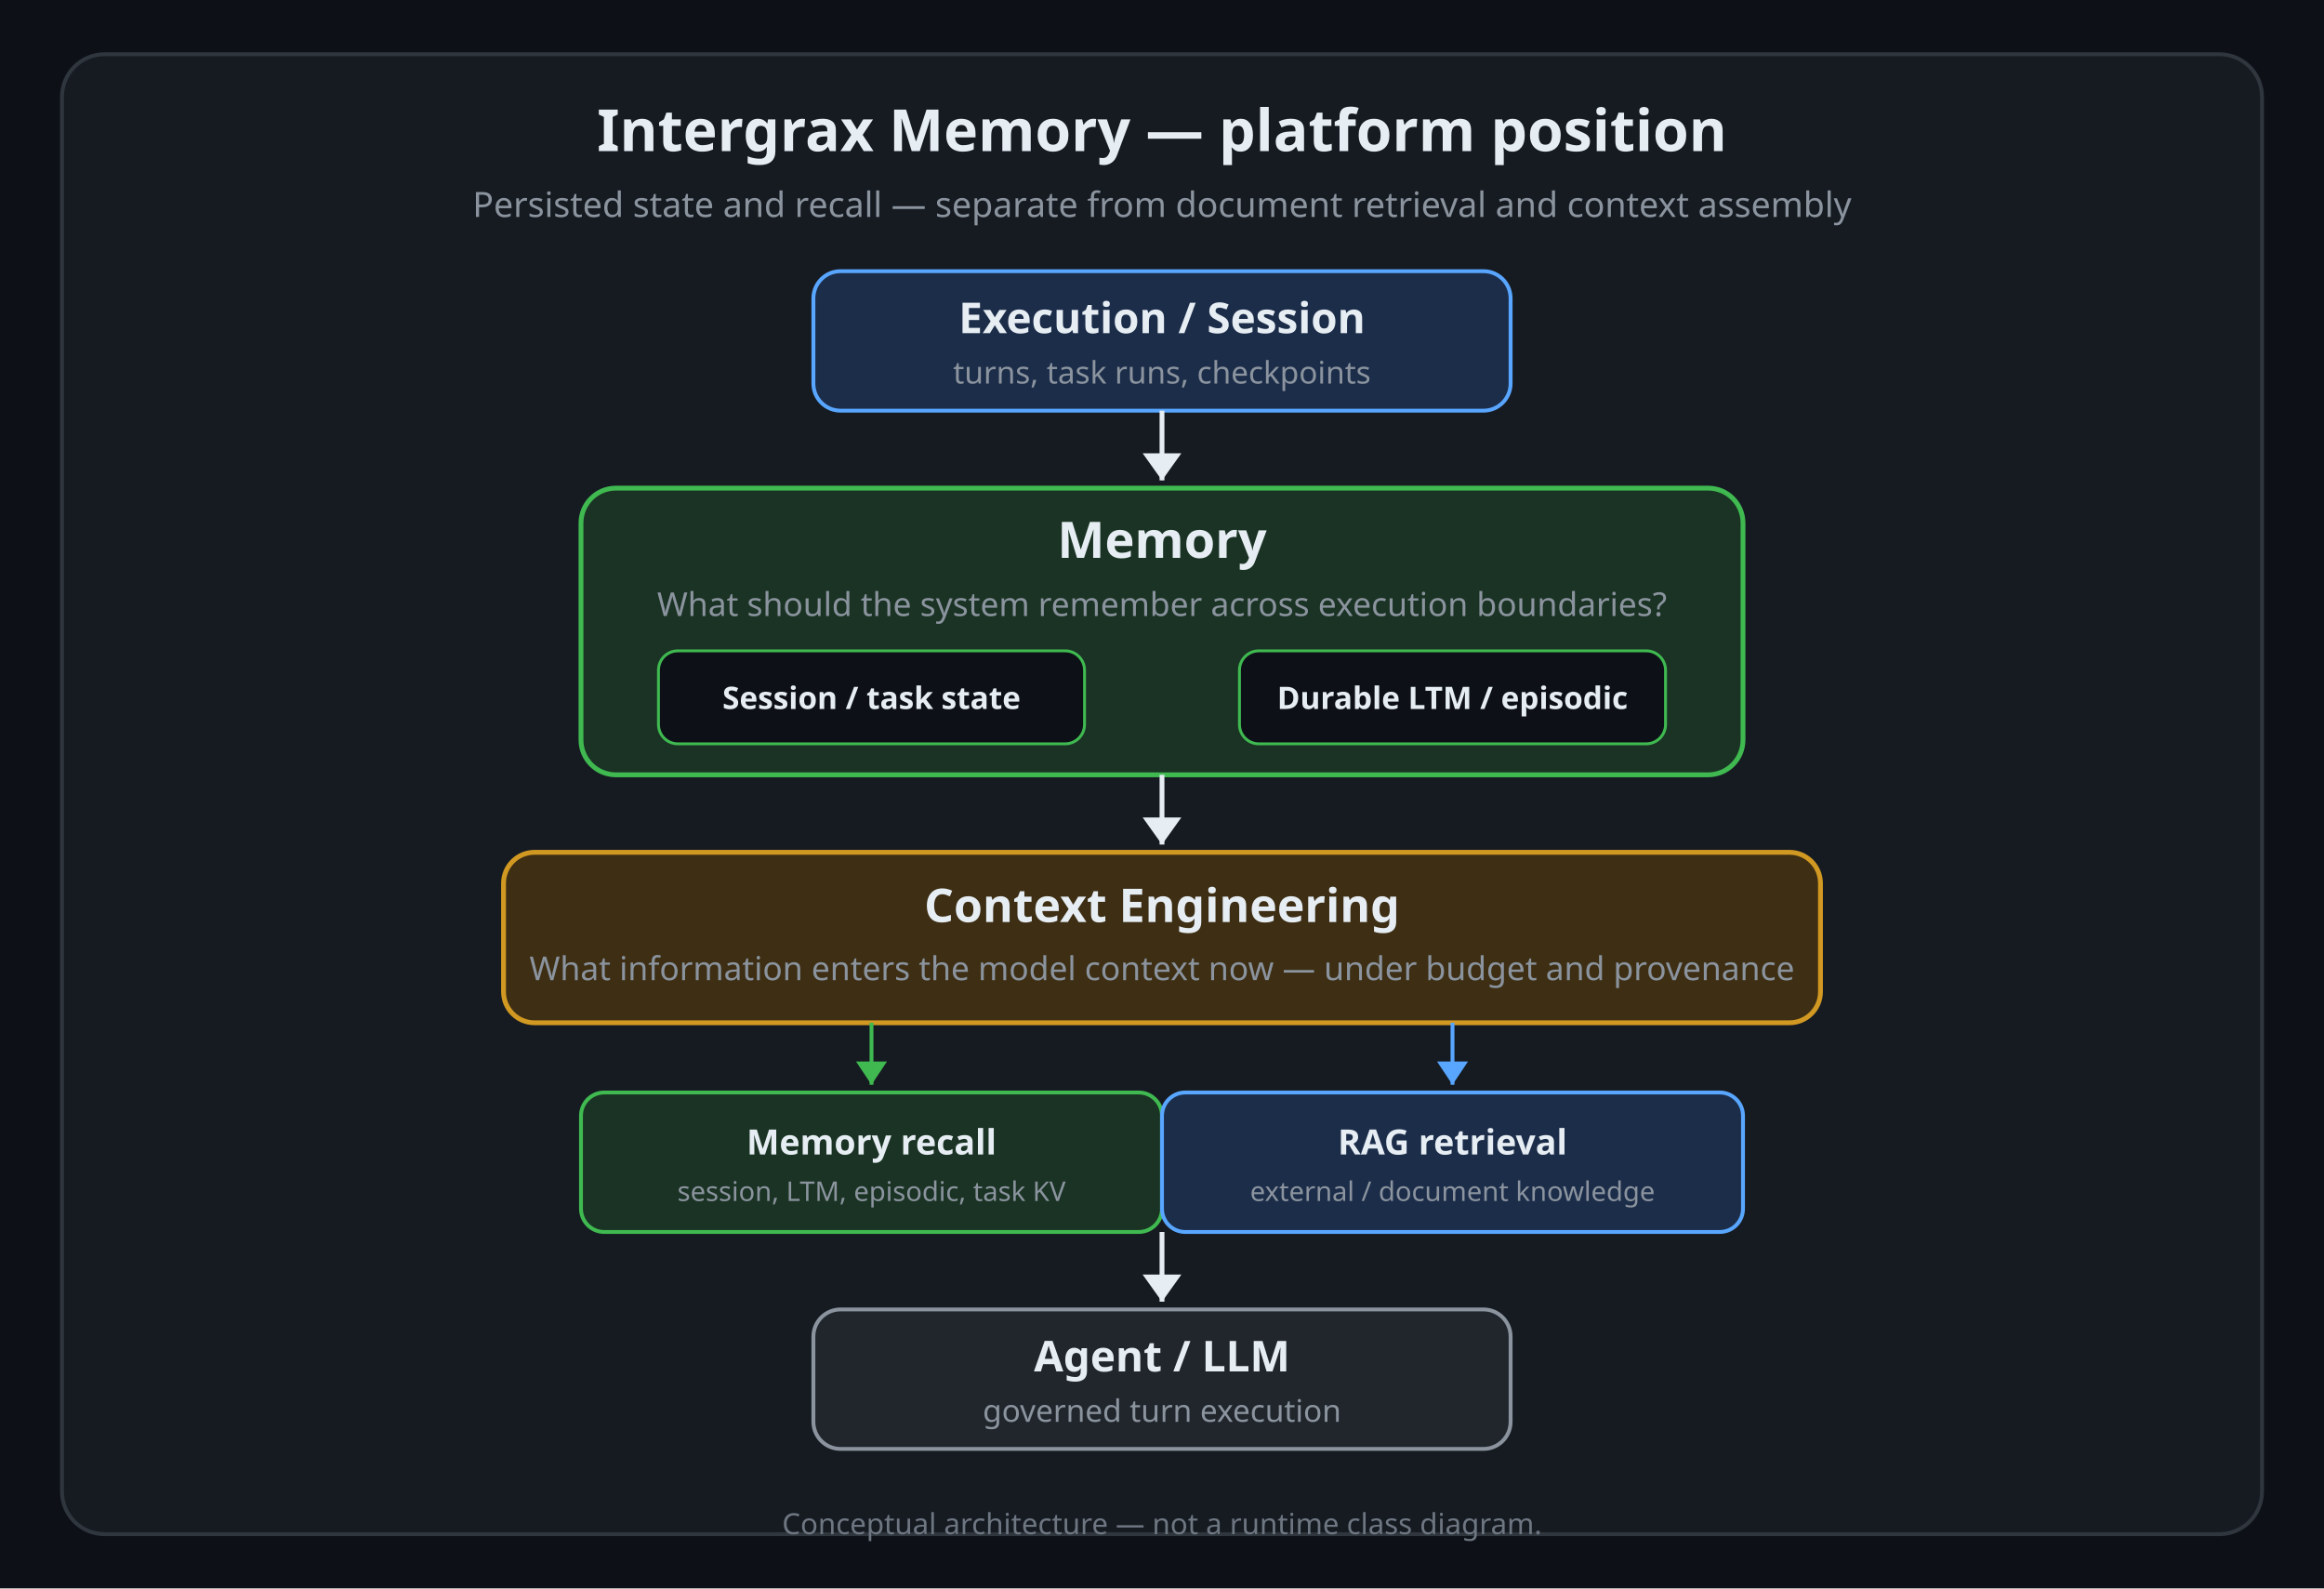
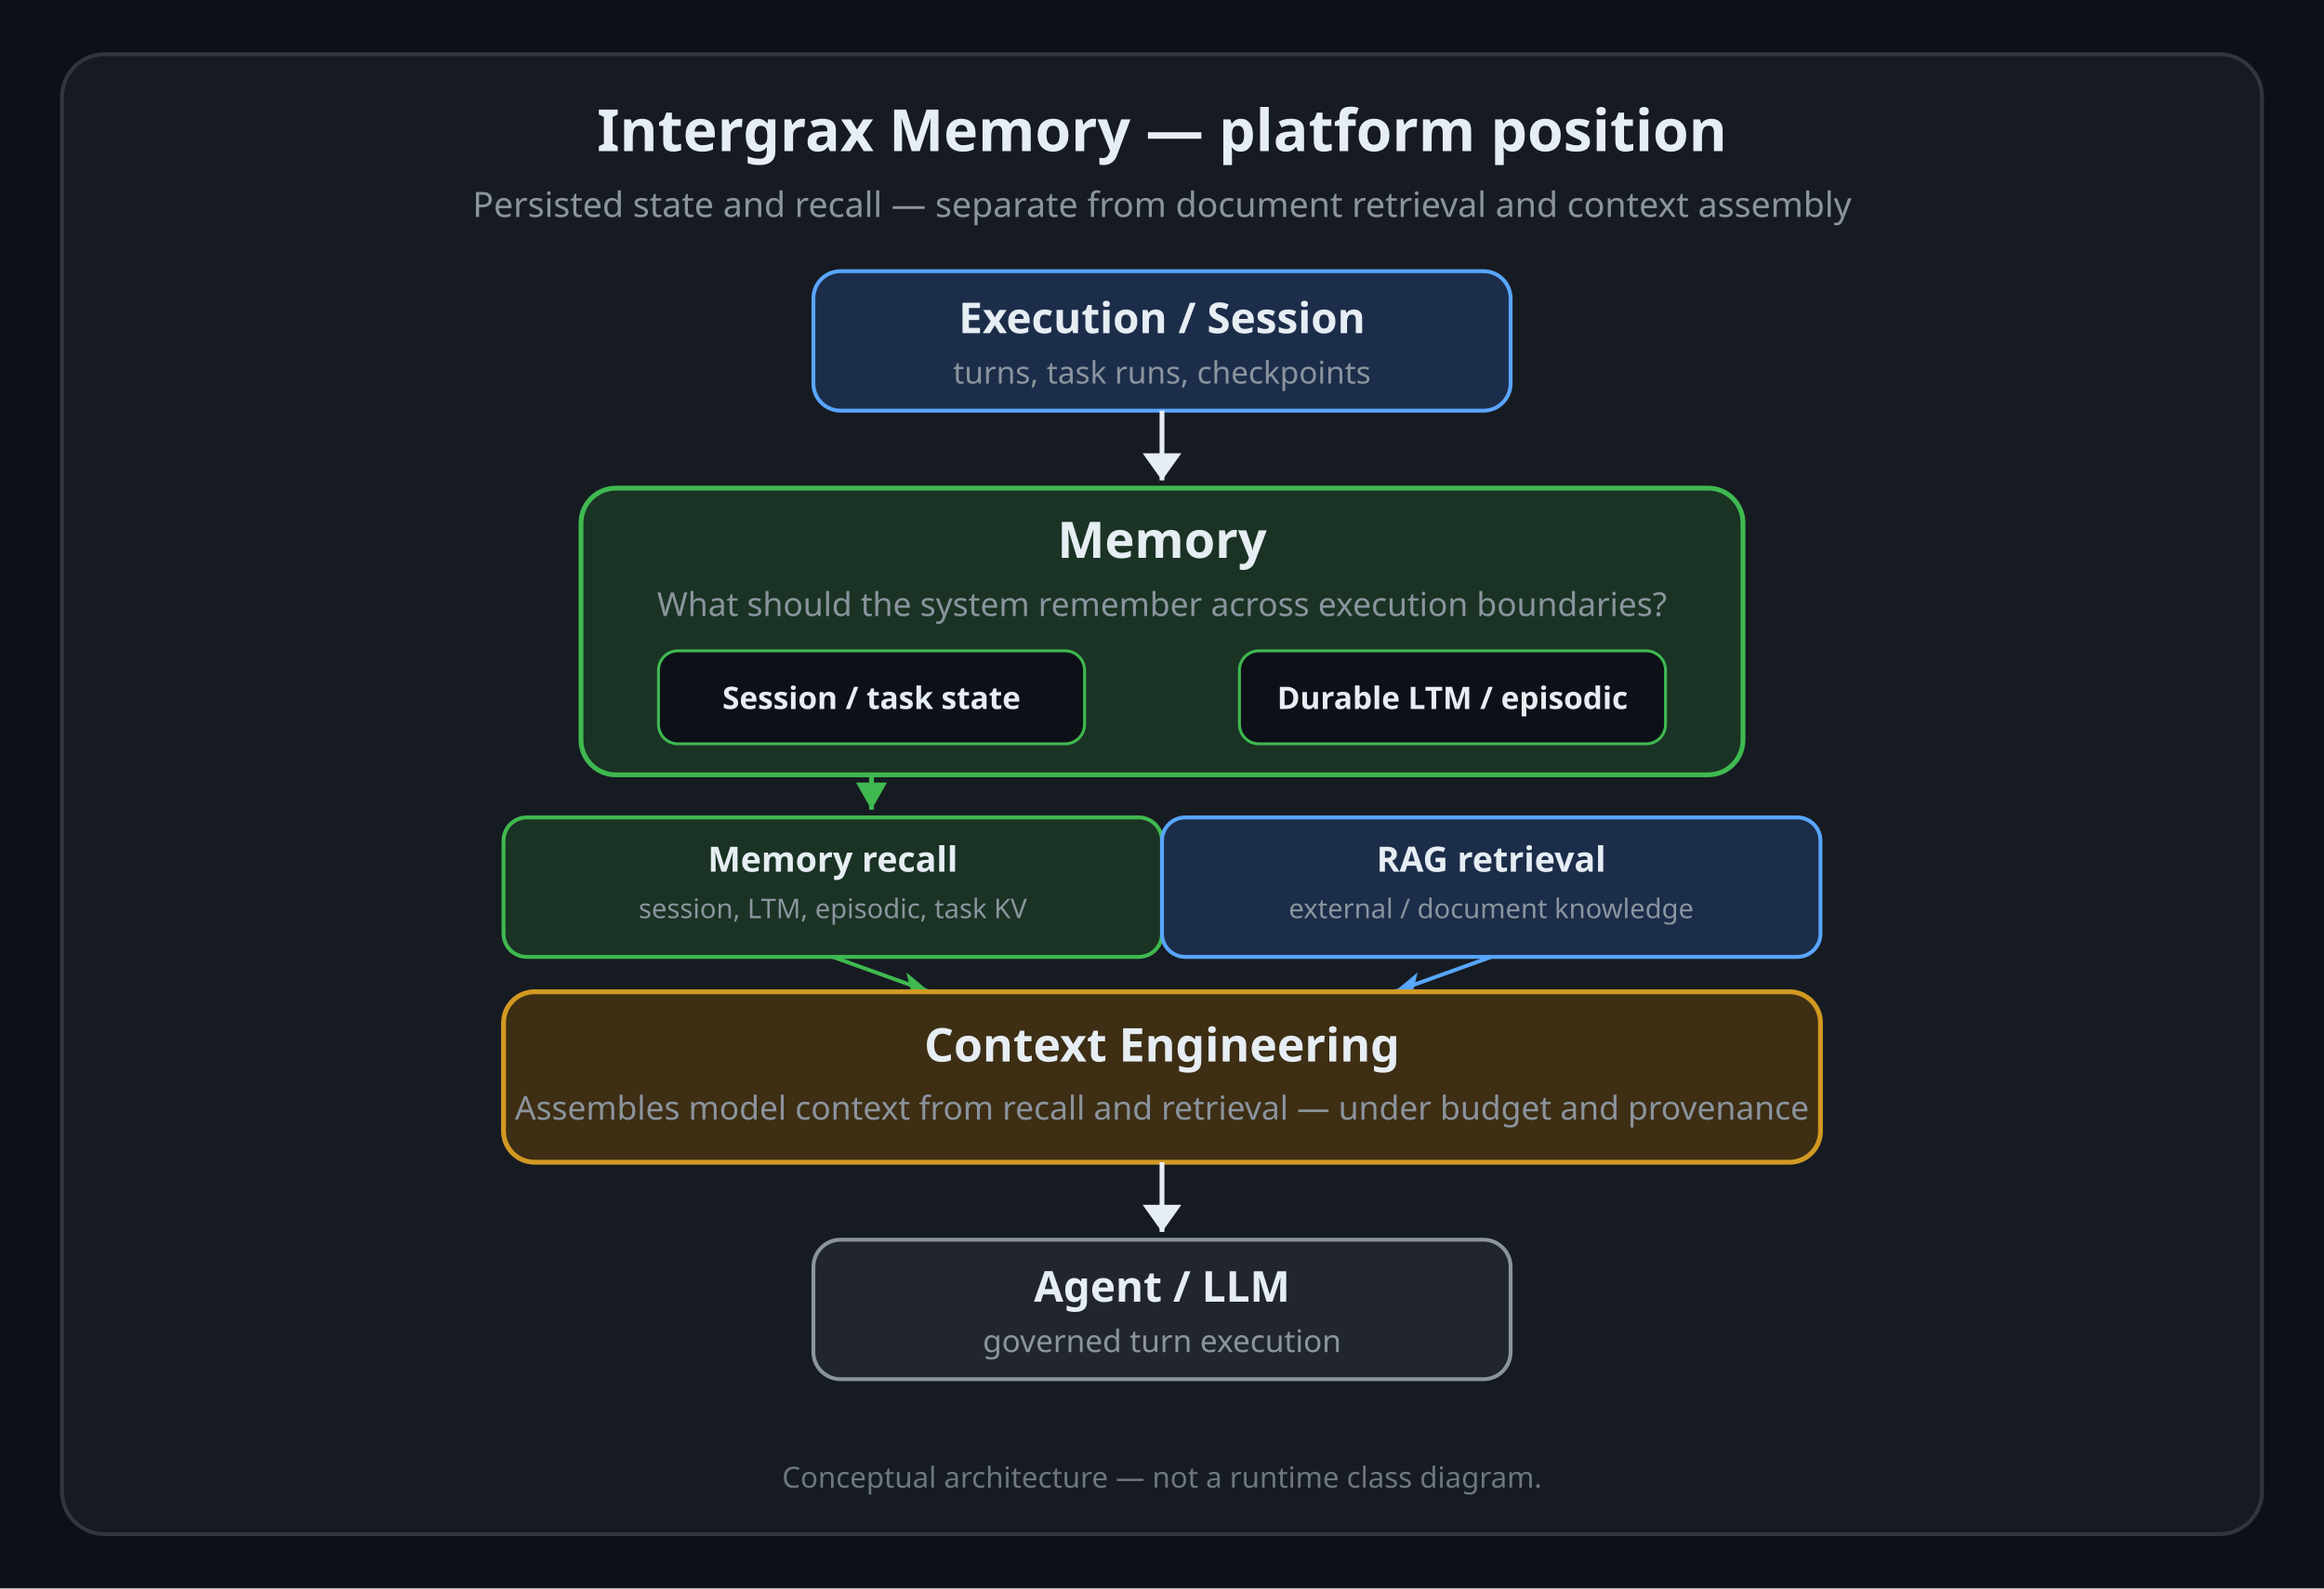
<svg xmlns="http://www.w3.org/2000/svg" viewBox="0 0 1200 820" role="img">
  <rect width="1200" height="820" fill="#0d1117" />
  <rect x="32" y="28" width="1136" height="764" rx="22" fill="#161b22" stroke="#30363d" stroke-width="2" />
  <text x="600" y="78" text-anchor="middle" font-family="system-ui,Segoe UI,sans-serif" font-size="30" font-weight="700" fill="#e6edf3">Intergrax Memory — platform position</text>
  <text x="600" y="112" text-anchor="middle" font-family="system-ui,Segoe UI,sans-serif" font-size="18" fill="#8b949e">Persisted state and recall — separate from document retrieval and context assembly</text>
  <rect x="420" y="140" width="360" height="72" rx="14" fill="#1c2d4a" stroke="#58a6ff" stroke-width="2" />
  <text x="600" y="172" text-anchor="middle" font-family="system-ui,Segoe UI,sans-serif" font-size="22" font-weight="700" fill="#e6edf3">Execution / Session</text>
  <text x="600" y="198" text-anchor="middle" font-family="system-ui,Segoe UI,sans-serif" font-size="16" fill="#8b949e">turns, task runs, checkpoints</text>
  <line x1="600" y1="212" x2="600" y2="248" stroke="#e6edf3" stroke-width="2.5" />
  <path d="M600 248 L590 234 L610 234 Z" fill="#e6edf3" />
  <rect x="300" y="252" width="600" height="148" rx="18" fill="#1a3324" stroke="#3fb950" stroke-width="2.5" />
  <text x="600" y="288" text-anchor="middle" font-family="system-ui,Segoe UI,sans-serif" font-size="26" font-weight="700" fill="#e6edf3">Memory</text>
  <text x="600" y="318" text-anchor="middle" font-family="system-ui,Segoe UI,sans-serif" font-size="17" fill="#8b949e">What should the system remember across execution boundaries?</text>
  <rect x="340" y="336" width="220" height="48" rx="10" fill="#0d1117" stroke="#3fb950" stroke-width="1.5" />
  <text x="450" y="366" text-anchor="middle" font-family="system-ui,Segoe UI,sans-serif" font-size="16" font-weight="600" fill="#e6edf3">Session / task state</text>
  <rect x="640" y="336" width="220" height="48" rx="10" fill="#0d1117" stroke="#3fb950" stroke-width="1.5" />
  <text x="750" y="366" text-anchor="middle" font-family="system-ui,Segoe UI,sans-serif" font-size="16" font-weight="600" fill="#e6edf3">Durable LTM / episodic</text>
-   <line x1="600" y1="400" x2="600" y2="436" stroke="#e6edf3" stroke-width="2.5" />
-   <path d="M600 436 L590 422 L610 422 Z" fill="#e6edf3" />
-   <rect x="260" y="440" width="680" height="88" rx="16" fill="#3d2e14" stroke="#d29922" stroke-width="2.5" />
-   <text x="600" y="476" text-anchor="middle" font-family="system-ui,Segoe UI,sans-serif" font-size="24" font-weight="700" fill="#e6edf3">Context Engineering</text>
-   <text x="600" y="506" text-anchor="middle" font-family="system-ui,Segoe UI,sans-serif" font-size="17" fill="#8b949e">What information enters the model context now — under budget and provenance</text>
-   <line x1="450" y1="528" x2="450" y2="560" stroke="#3fb950" stroke-width="2" />
-   <path d="M450 560 L442 548 L458 548 Z" fill="#3fb950" />
-   <line x1="750" y1="528" x2="750" y2="560" stroke="#58a6ff" stroke-width="2" />
-   <path d="M750 560 L742 548 L758 548 Z" fill="#58a6ff" />
-   <rect x="300" y="564" width="300" height="72" rx="12" fill="#1a3324" stroke="#3fb950" stroke-width="2" />
-   <text x="450" y="596" text-anchor="middle" font-family="system-ui,Segoe UI,sans-serif" font-size="18" font-weight="700" fill="#e6edf3">Memory recall</text>
-   <text x="450" y="620" text-anchor="middle" font-family="system-ui,Segoe UI,sans-serif" font-size="14" fill="#8b949e">session, LTM, episodic, task KV</text>
-   <rect x="600" y="564" width="300" height="72" rx="12" fill="#1c2d4a" stroke="#58a6ff" stroke-width="2" />
-   <text x="750" y="596" text-anchor="middle" font-family="system-ui,Segoe UI,sans-serif" font-size="18" font-weight="700" fill="#e6edf3">RAG retrieval</text>
-   <text x="750" y="620" text-anchor="middle" font-family="system-ui,Segoe UI,sans-serif" font-size="14" fill="#8b949e">external / document knowledge</text>
-   <line x1="600" y1="636" x2="600" y2="672" stroke="#e6edf3" stroke-width="2.5" />
-   <path d="M600 672 L590 658 L610 658 Z" fill="#e6edf3" />
-   <rect x="420" y="676" width="360" height="72" rx="14" fill="#21262d" stroke="#8b949e" stroke-width="2" />
-   <text x="600" y="708" text-anchor="middle" font-family="system-ui,Segoe UI,sans-serif" font-size="22" font-weight="700" fill="#e6edf3">Agent / LLM</text>
-   <text x="600" y="734" text-anchor="middle" font-family="system-ui,Segoe UI,sans-serif" font-size="16" fill="#8b949e">governed turn execution</text>
-   <text x="600" y="792" text-anchor="middle" font-family="system-ui,Segoe UI,sans-serif" font-size="15" fill="#6e7681">Conceptual architecture — not a runtime class diagram.</text>
+   <line x1="450" y1="400" x2="450" y2="418" stroke="#3fb950" stroke-width="2.5" />
+   <path d="M450 418 L442 404 L458 404 Z" fill="#3fb950" />
+   <rect x="260" y="422" width="340" height="72" rx="12" fill="#1a3324" stroke="#3fb950" stroke-width="2" />
+   <text x="430" y="450" text-anchor="middle" font-family="system-ui,Segoe UI,sans-serif" font-size="18" font-weight="700" fill="#e6edf3">Memory recall</text>
+   <text x="430" y="474" text-anchor="middle" font-family="system-ui,Segoe UI,sans-serif" font-size="14" fill="#8b949e">session, LTM, episodic, task KV</text>
+   <rect x="600" y="422" width="340" height="72" rx="12" fill="#1c2d4a" stroke="#58a6ff" stroke-width="2" />
+   <text x="770" y="450" text-anchor="middle" font-family="system-ui,Segoe UI,sans-serif" font-size="18" font-weight="700" fill="#e6edf3">RAG retrieval</text>
+   <text x="770" y="474" text-anchor="middle" font-family="system-ui,Segoe UI,sans-serif" font-size="14" fill="#8b949e">external / document knowledge</text>
+   <line x1="430" y1="494" x2="480" y2="512" stroke="#3fb950" stroke-width="2" />
+   <path d="M480 512 L468 502 L472 518 Z" fill="#3fb950" />
+   <line x1="770" y1="494" x2="720" y2="512" stroke="#58a6ff" stroke-width="2" />
+   <path d="M720 512 L732 502 L728 518 Z" fill="#58a6ff" />
+   <rect x="260" y="512" width="680" height="88" rx="16" fill="#3d2e14" stroke="#d29922" stroke-width="2.5" />
+   <text x="600" y="548" text-anchor="middle" font-family="system-ui,Segoe UI,sans-serif" font-size="24" font-weight="700" fill="#e6edf3">Context Engineering</text>
+   <text x="600" y="578" text-anchor="middle" font-family="system-ui,Segoe UI,sans-serif" font-size="17" fill="#8b949e">Assembles model context from recall and retrieval — under budget and provenance</text>
+   <line x1="600" y1="600" x2="600" y2="636" stroke="#e6edf3" stroke-width="2.5" />
+   <path d="M600 636 L590 622 L610 622 Z" fill="#e6edf3" />
+   <rect x="420" y="640" width="360" height="72" rx="14" fill="#21262d" stroke="#8b949e" stroke-width="2" />
+   <text x="600" y="672" text-anchor="middle" font-family="system-ui,Segoe UI,sans-serif" font-size="22" font-weight="700" fill="#e6edf3">Agent / LLM</text>
+   <text x="600" y="698" text-anchor="middle" font-family="system-ui,Segoe UI,sans-serif" font-size="16" fill="#8b949e">governed turn execution</text>
+   <text x="600" y="768" text-anchor="middle" font-family="system-ui,Segoe UI,sans-serif" font-size="15" fill="#6e7681">Conceptual architecture — not a runtime class diagram.</text>
</svg>
